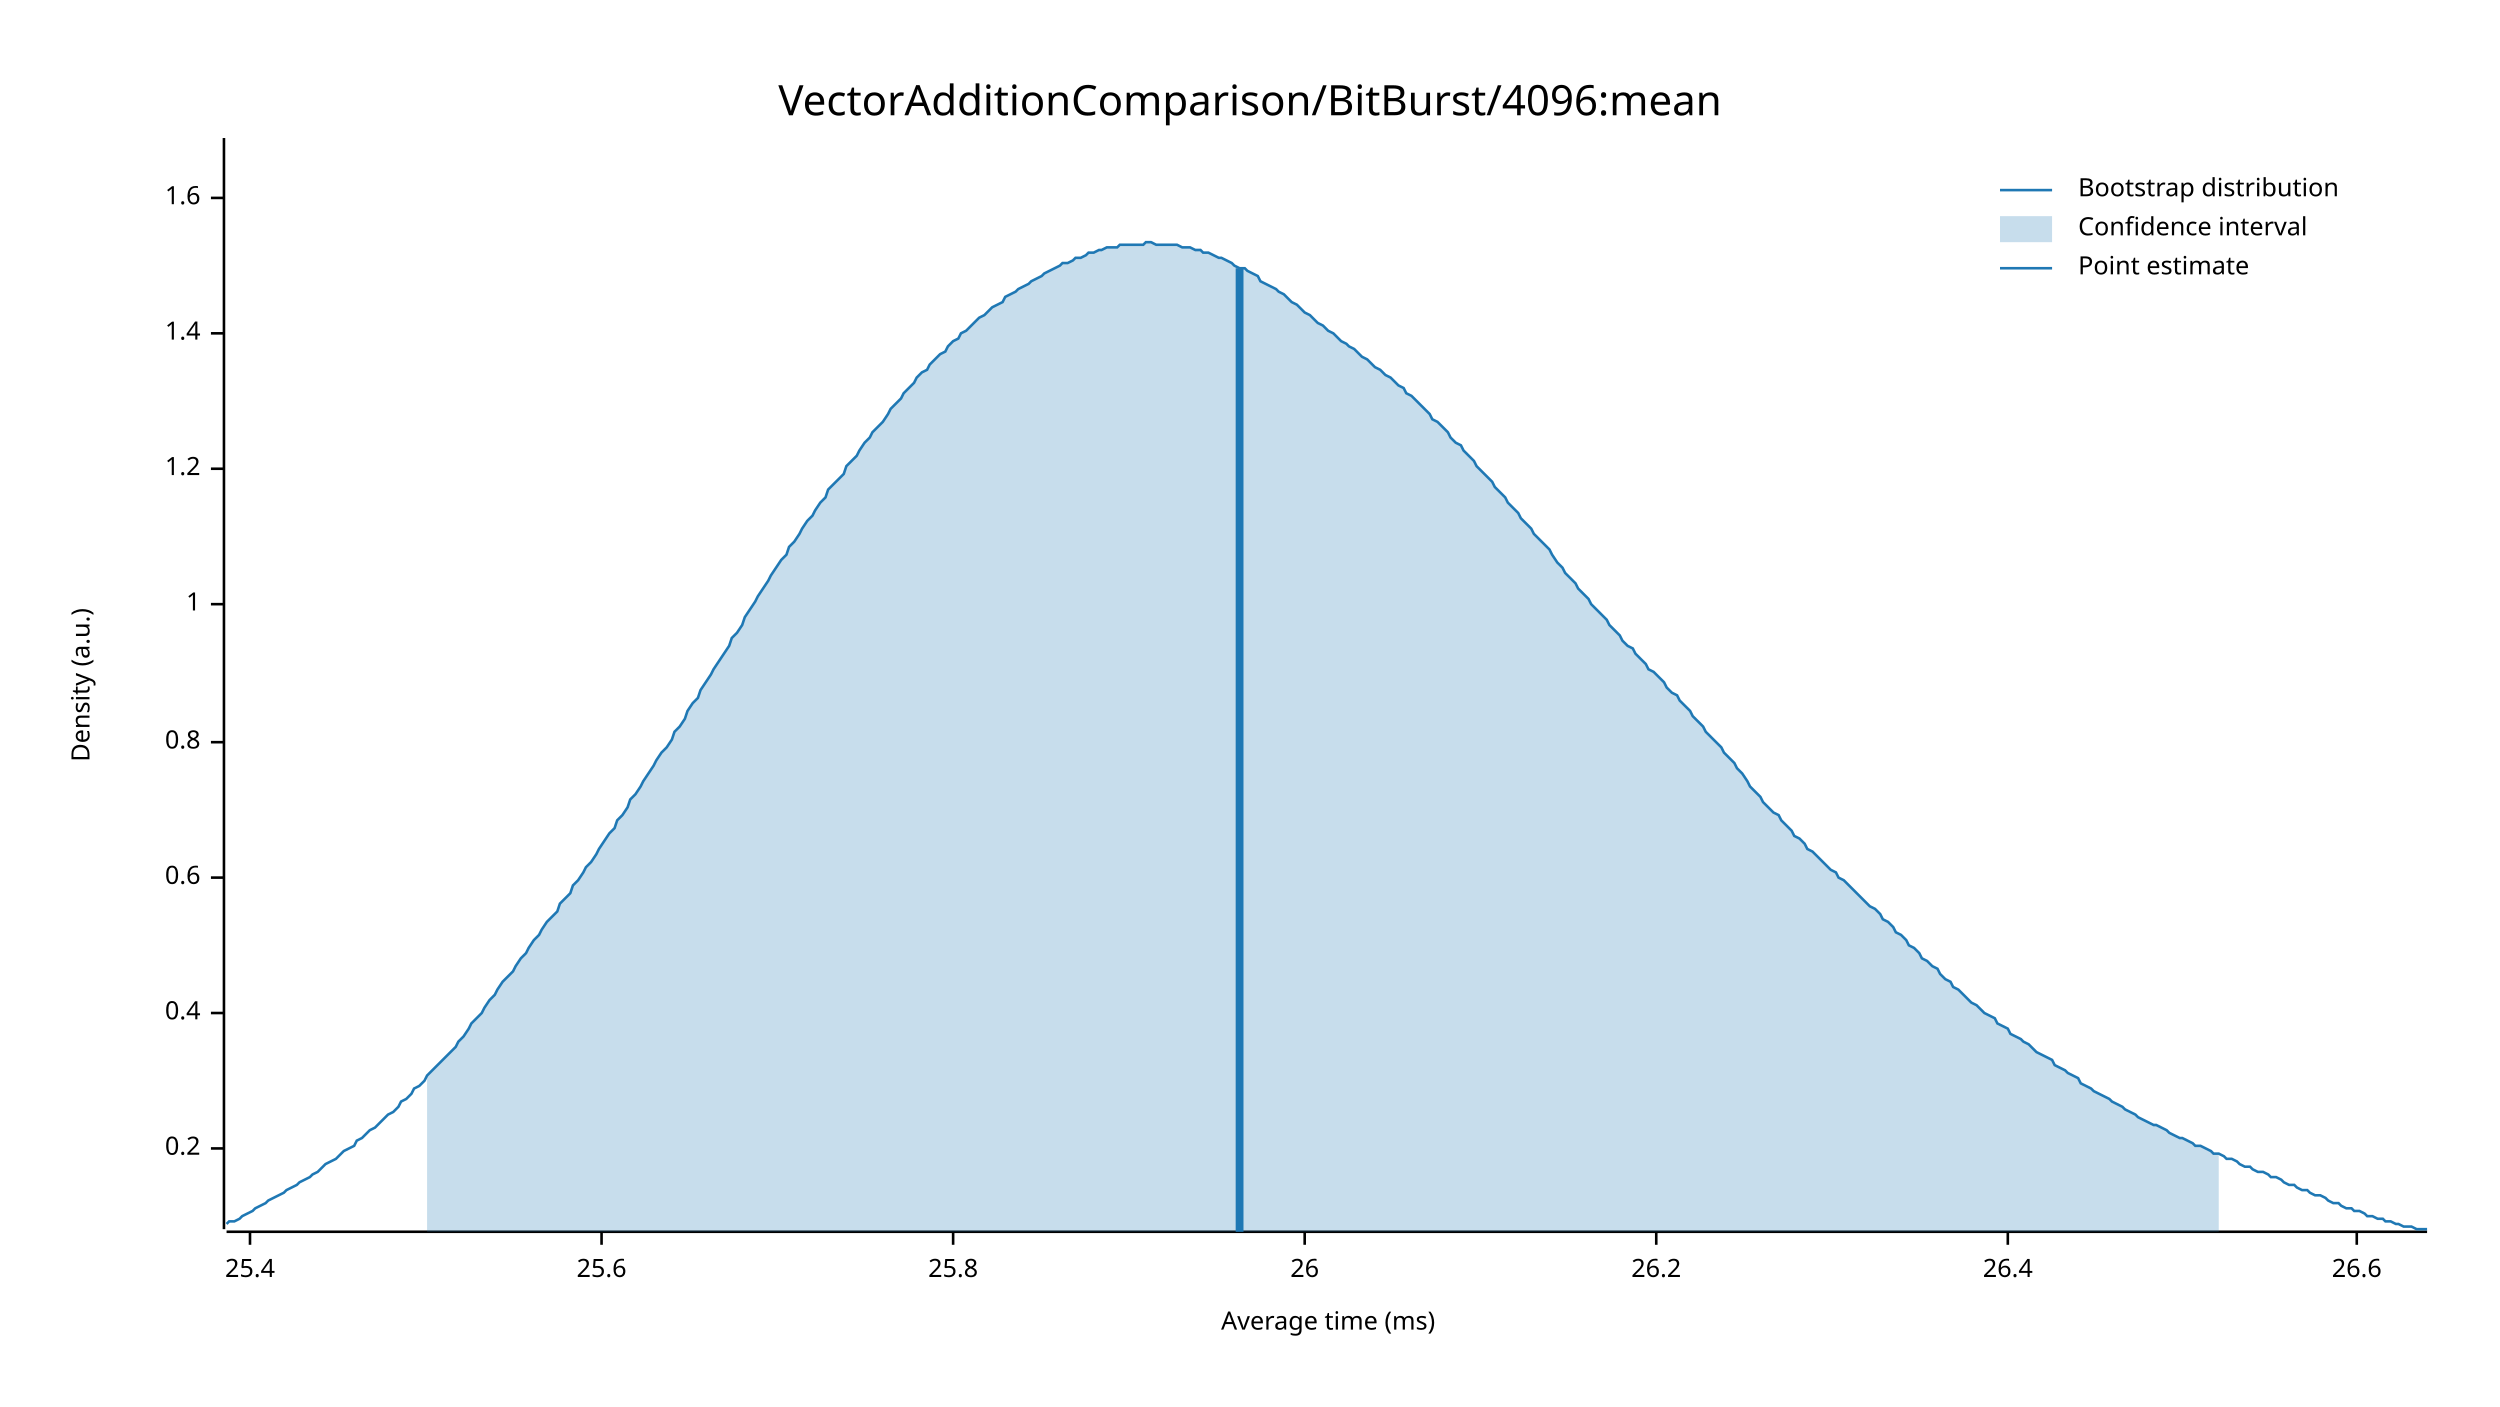
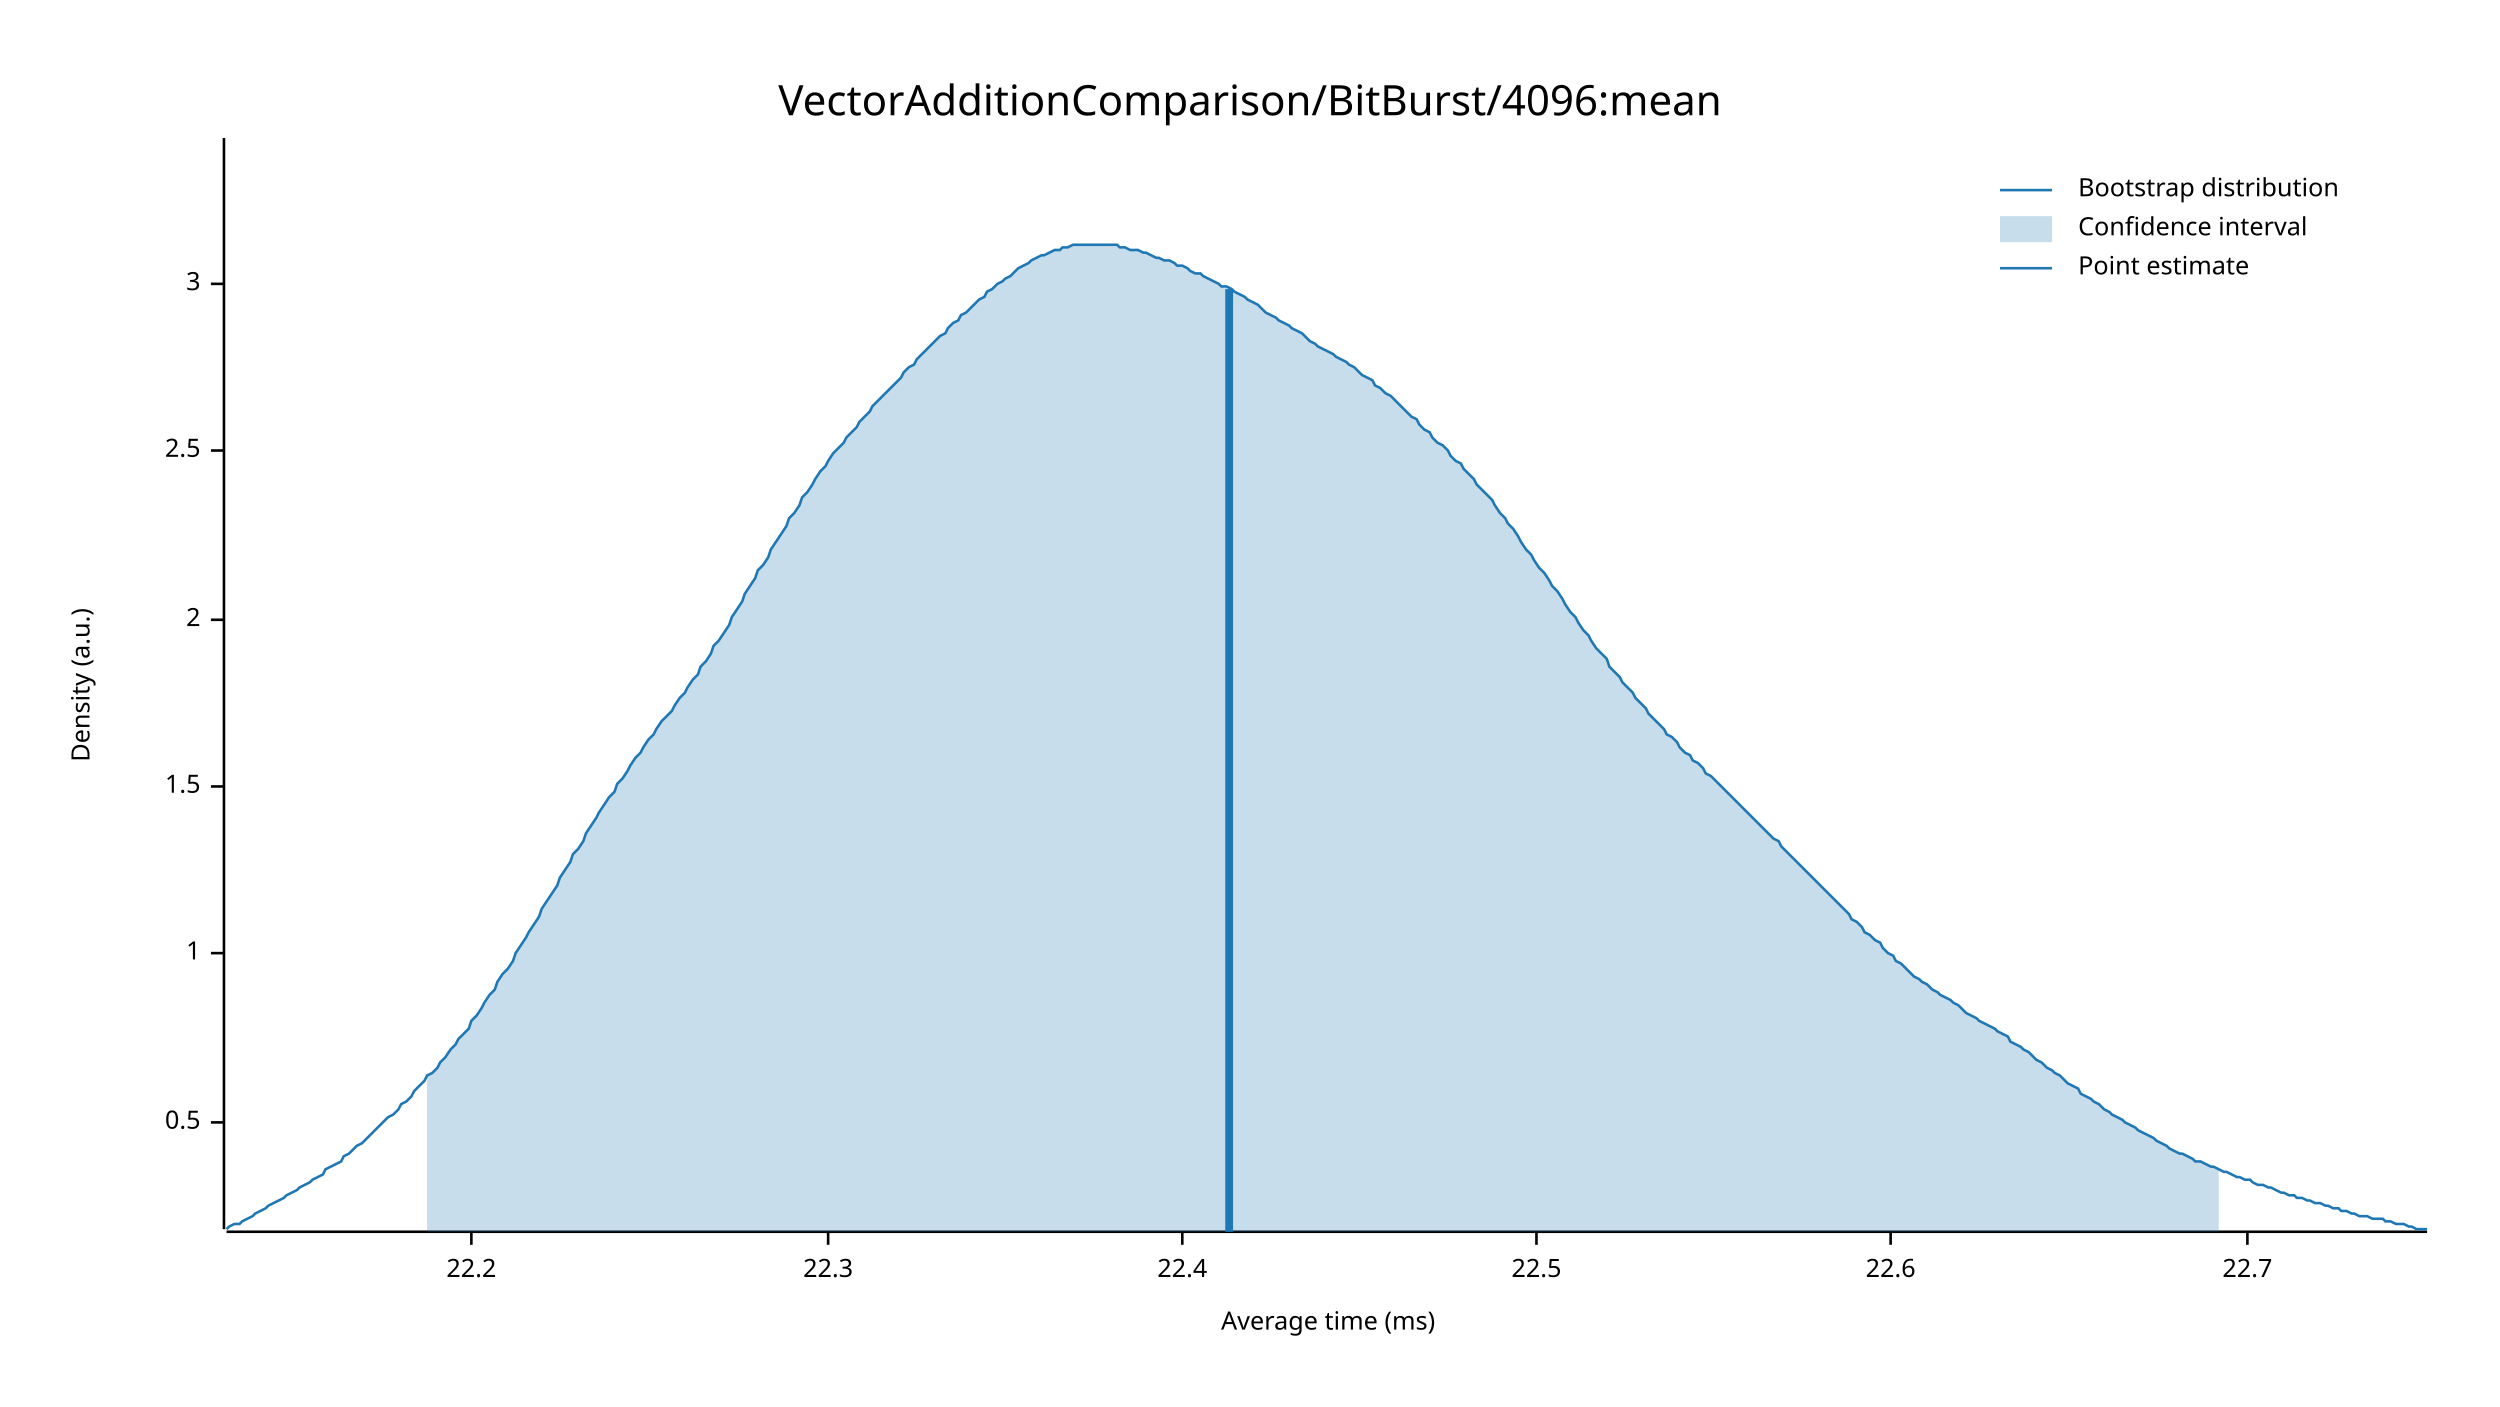
<svg xmlns="http://www.w3.org/2000/svg" width="960" height="540" viewBox="0 0 960 540">
  <text x="480" y="32" dy="0.76em" text-anchor="middle" font-family="sans-serif" font-size="16.129" opacity="1" fill="#000000">
VectorAdditionComparison/BitBurst/4096:mean
</text>
  <text x="27" y="263" dy="0.76em" text-anchor="middle" font-family="sans-serif" font-size="9.677" opacity="1" fill="#000000" transform="rotate(270, 27, 263)">
Density (a.u.)
</text>
  <text x="510" y="513" dy="-0.5ex" text-anchor="middle" font-family="sans-serif" font-size="9.677" opacity="1" fill="#000000">
Average time (ms)
</text>
  <polyline fill="none" opacity="1" stroke="#000000" stroke-width="1" points="86,53 86,472 " />
-   <text x="77" y="441" dy="0.5ex" text-anchor="end" font-family="sans-serif" font-size="9.677" opacity="1" fill="#000000">
- 0.2
+   <text x="77" y="431" dy="0.5ex" text-anchor="end" font-family="sans-serif" font-size="9.677" opacity="1" fill="#000000">
+ 0.5
</text>
-   <polyline fill="none" opacity="1" stroke="#000000" stroke-width="1" points="81,441 86,441 " />
-   <text x="77" y="389" dy="0.5ex" text-anchor="end" font-family="sans-serif" font-size="9.677" opacity="1" fill="#000000">
- 0.4
- </text>
-   <polyline fill="none" opacity="1" stroke="#000000" stroke-width="1" points="81,389 86,389 " />
-   <text x="77" y="337" dy="0.5ex" text-anchor="end" font-family="sans-serif" font-size="9.677" opacity="1" fill="#000000">
- 0.6
- </text>
-   <polyline fill="none" opacity="1" stroke="#000000" stroke-width="1" points="81,337 86,337 " />
-   <text x="77" y="285" dy="0.5ex" text-anchor="end" font-family="sans-serif" font-size="9.677" opacity="1" fill="#000000">
- 0.8
- </text>
-   <polyline fill="none" opacity="1" stroke="#000000" stroke-width="1" points="81,285 86,285 " />
-   <text x="77" y="232" dy="0.5ex" text-anchor="end" font-family="sans-serif" font-size="9.677" opacity="1" fill="#000000">
+   <polyline fill="none" opacity="1" stroke="#000000" stroke-width="1" points="81,431 86,431 " />
+   <text x="77" y="366" dy="0.5ex" text-anchor="end" font-family="sans-serif" font-size="9.677" opacity="1" fill="#000000">
1
</text>
-   <polyline fill="none" opacity="1" stroke="#000000" stroke-width="1" points="81,232 86,232 " />
-   <text x="77" y="180" dy="0.5ex" text-anchor="end" font-family="sans-serif" font-size="9.677" opacity="1" fill="#000000">
- 1.2
+   <polyline fill="none" opacity="1" stroke="#000000" stroke-width="1" points="81,366 86,366 " />
+   <text x="77" y="302" dy="0.5ex" text-anchor="end" font-family="sans-serif" font-size="9.677" opacity="1" fill="#000000">
+ 1.5
</text>
-   <polyline fill="none" opacity="1" stroke="#000000" stroke-width="1" points="81,180 86,180 " />
-   <text x="77" y="128" dy="0.5ex" text-anchor="end" font-family="sans-serif" font-size="9.677" opacity="1" fill="#000000">
- 1.4
+   <polyline fill="none" opacity="1" stroke="#000000" stroke-width="1" points="81,302 86,302 " />
+   <text x="77" y="238" dy="0.5ex" text-anchor="end" font-family="sans-serif" font-size="9.677" opacity="1" fill="#000000">
+ 2
</text>
-   <polyline fill="none" opacity="1" stroke="#000000" stroke-width="1" points="81,128 86,128 " />
-   <text x="77" y="76" dy="0.5ex" text-anchor="end" font-family="sans-serif" font-size="9.677" opacity="1" fill="#000000">
- 1.6
+   <polyline fill="none" opacity="1" stroke="#000000" stroke-width="1" points="81,238 86,238 " />
+   <text x="77" y="173" dy="0.5ex" text-anchor="end" font-family="sans-serif" font-size="9.677" opacity="1" fill="#000000">
+ 2.5
</text>
-   <polyline fill="none" opacity="1" stroke="#000000" stroke-width="1" points="81,76 86,76 " />
+   <polyline fill="none" opacity="1" stroke="#000000" stroke-width="1" points="81,173 86,173 " />
+   <text x="77" y="109" dy="0.5ex" text-anchor="end" font-family="sans-serif" font-size="9.677" opacity="1" fill="#000000">
+ 3
+ </text>
+   <polyline fill="none" opacity="1" stroke="#000000" stroke-width="1" points="81,109 86,109 " />
  <polyline fill="none" opacity="1" stroke="#000000" stroke-width="1" points="87,473 932,473 " />
-   <text x="96" y="483" dy="0.76em" text-anchor="middle" font-family="sans-serif" font-size="9.677" opacity="1" fill="#000000">
- 25.4
+   <text x="181" y="483" dy="0.76em" text-anchor="middle" font-family="sans-serif" font-size="9.677" opacity="1" fill="#000000">
+ 22.2
</text>
-   <polyline fill="none" opacity="1" stroke="#000000" stroke-width="1" points="96,473 96,478 " />
-   <text x="231" y="483" dy="0.76em" text-anchor="middle" font-family="sans-serif" font-size="9.677" opacity="1" fill="#000000">
- 25.6
+   <polyline fill="none" opacity="1" stroke="#000000" stroke-width="1" points="181,473 181,478 " />
+   <text x="318" y="483" dy="0.76em" text-anchor="middle" font-family="sans-serif" font-size="9.677" opacity="1" fill="#000000">
+ 22.3
</text>
-   <polyline fill="none" opacity="1" stroke="#000000" stroke-width="1" points="231,473 231,478 " />
-   <text x="366" y="483" dy="0.76em" text-anchor="middle" font-family="sans-serif" font-size="9.677" opacity="1" fill="#000000">
- 25.8
+   <polyline fill="none" opacity="1" stroke="#000000" stroke-width="1" points="318,473 318,478 " />
+   <text x="454" y="483" dy="0.76em" text-anchor="middle" font-family="sans-serif" font-size="9.677" opacity="1" fill="#000000">
+ 22.4
</text>
-   <polyline fill="none" opacity="1" stroke="#000000" stroke-width="1" points="366,473 366,478 " />
-   <text x="501" y="483" dy="0.76em" text-anchor="middle" font-family="sans-serif" font-size="9.677" opacity="1" fill="#000000">
- 26
+   <polyline fill="none" opacity="1" stroke="#000000" stroke-width="1" points="454,473 454,478 " />
+   <text x="590" y="483" dy="0.76em" text-anchor="middle" font-family="sans-serif" font-size="9.677" opacity="1" fill="#000000">
+ 22.5
</text>
-   <polyline fill="none" opacity="1" stroke="#000000" stroke-width="1" points="501,473 501,478 " />
-   <text x="636" y="483" dy="0.76em" text-anchor="middle" font-family="sans-serif" font-size="9.677" opacity="1" fill="#000000">
- 26.2
+   <polyline fill="none" opacity="1" stroke="#000000" stroke-width="1" points="590,473 590,478 " />
+   <text x="726" y="483" dy="0.76em" text-anchor="middle" font-family="sans-serif" font-size="9.677" opacity="1" fill="#000000">
+ 22.6
</text>
-   <polyline fill="none" opacity="1" stroke="#000000" stroke-width="1" points="636,473 636,478 " />
-   <text x="771" y="483" dy="0.76em" text-anchor="middle" font-family="sans-serif" font-size="9.677" opacity="1" fill="#000000">
- 26.4
+   <polyline fill="none" opacity="1" stroke="#000000" stroke-width="1" points="726,473 726,478 " />
+   <text x="863" y="483" dy="0.76em" text-anchor="middle" font-family="sans-serif" font-size="9.677" opacity="1" fill="#000000">
+ 22.7
</text>
-   <polyline fill="none" opacity="1" stroke="#000000" stroke-width="1" points="771,473 771,478 " />
-   <text x="905" y="483" dy="0.76em" text-anchor="middle" font-family="sans-serif" font-size="9.677" opacity="1" fill="#000000">
- 26.6
- </text>
-   <polyline fill="none" opacity="1" stroke="#000000" stroke-width="1" points="905,473 905,478 " />
-   <polyline fill="none" opacity="1" stroke="#1F78B4" stroke-width="1" points="87,470 88,469 90,469 92,468 93,467 95,466 97,465 98,464 100,463 102,462 103,461 105,460 107,459 109,458 110,457 112,456 114,455 115,454 117,453 119,452 120,451 122,450 124,448 125,447 127,446 129,445 131,443 132,442 134,441 136,440 137,438 139,437 141,435 142,434 144,433 146,431 147,430 149,428 151,427 153,425 154,423 156,422 158,420 159,418 161,417 163,415 164,413 166,411 168,409 169,408 171,406 173,404 175,402 176,400 178,398 180,395 181,393 183,391 185,389 186,387 188,384 190,382 191,380 193,377 195,375 197,373 198,371 200,368 202,366 203,364 205,361 207,359 208,357 210,354 212,352 214,350 215,347 217,345 219,343 220,340 222,338 224,335 225,333 227,331 229,328 230,326 232,323 234,320 236,318 237,315 239,313 241,310 242,307 244,305 246,302 247,300 249,297 251,294 252,292 254,289 256,287 258,284 259,281 261,279 263,276 264,273 266,270 268,268 269,265 271,262 273,259 274,257 276,254 278,251 280,248 281,245 283,243 285,240 286,237 288,234 290,231 291,229 293,226 295,223 296,221 298,218 300,215 302,213 303,210 305,208 307,205 308,203 310,200 312,198 313,196 315,193 317,191 318,188 320,186 322,184 324,182 325,179 327,177 329,175 330,173 332,170 334,168 335,166 337,164 339,162 341,159 342,157 344,155 346,153 347,151 349,149 351,147 352,145 354,143 356,142 357,140 359,138 361,136 363,135 364,133 366,131 368,130 369,128 371,127 373,125 374,124 376,122 378,121 379,120 381,118 383,117 385,116 386,114 388,113 390,112 391,111 393,110 395,109 396,108 398,107 400,106 401,105 403,104 405,103 407,102 408,101 410,101 412,100 413,99 415,99 417,98 418,97 420,97 422,96 423,96 425,95 427,95 429,95 430,94 432,94 434,94 435,94 437,94 439,94 440,93 442,93 444,94 445,94 447,94 449,94 451,94 452,94 454,95 456,95 457,95 459,96 461,96 462,97 464,97 466,98 468,99 469,99 471,100 473,101 474,102 476,103 478,103 479,104 481,105 483,106 484,108 486,109 488,110 490,111 491,112 493,113 495,115 496,116 498,117 500,119 501,120 503,121 505,123 506,124 508,125 510,127 512,128 513,129 515,131 517,132 518,133 520,134 522,136 523,137 525,138 527,140 528,141 530,142 532,144 534,145 535,146 537,148 539,149 540,151 542,152 544,154 545,155 547,157 549,159 550,161 552,162 554,164 556,166 557,168 559,170 561,171 562,173 564,175 566,177 567,179 569,181 571,183 573,185 574,187 576,189 578,191 579,193 581,195 583,197 584,199 586,201 588,203 589,205 591,207 593,209 595,211 596,213 598,216 600,218 601,220 603,222 605,224 606,226 608,228 610,230 611,232 613,234 615,236 617,238 618,240 620,242 622,244 623,246 625,248 627,249 628,251 630,253 632,255 633,257 635,258 637,260 639,262 640,264 642,266 644,267 645,269 647,271 649,273 650,275 652,277 654,279 655,281 657,283 659,285 661,287 662,289 664,291 666,293 667,295 669,297 671,300 672,302 674,304 676,306 677,308 679,310 681,312 683,313 684,315 686,317 688,319 689,321 691,322 693,324 694,326 696,327 698,329 700,331 701,332 703,334 705,335 706,337 708,338 710,340 711,341 713,343 715,345 716,346 718,348 720,349 722,351 723,353 725,354 727,356 728,358 730,359 732,361 733,363 735,364 737,366 738,368 740,369 742,371 744,372 745,374 747,376 749,377 750,379 752,380 754,382 755,383 757,385 759,386 760,387 762,389 764,390 766,391 767,393 769,394 771,395 772,397 774,398 776,399 777,400 779,401 781,403 782,404 784,405 786,406 788,407 789,409 791,410 793,411 794,412 796,413 798,414 799,416 801,417 803,418 804,419 806,420 808,421 810,422 811,423 813,424 815,425 816,426 818,427 820,428 821,429 823,430 825,431 827,432 828,432 830,433 832,434 833,435 835,436 837,437 838,437 840,438 842,439 843,440 845,440 847,441 849,442 850,443 852,443 854,444 855,445 857,445 859,446 860,447 862,448 864,448 865,449 867,450 869,450 871,451 872,452 874,452 876,453 877,454 879,455 881,455 882,456 884,457 886,457 887,458 889,459 891,459 893,460 894,461 896,462 898,462 899,463 901,464 903,464 904,465 906,465 908,466 909,467 911,467 913,468 915,468 916,469 918,469 920,470 921,470 923,471 925,471 926,471 928,472 930,472 932,472 " />
-   <polygon opacity="0.25" fill="#1F78B4" points="164,413 166,411 168,409 169,408 171,406 173,404 175,402 176,400 178,398 180,395 181,393 183,391 185,389 186,387 188,384 190,382 191,380 193,377 195,375 197,373 198,371 200,368 202,366 203,364 205,361 207,359 208,357 210,354 212,352 214,350 215,347 217,345 219,343 220,340 222,338 224,335 225,333 227,331 229,328 230,326 232,323 234,320 236,318 237,315 239,313 241,310 242,307 244,305 246,302 247,300 249,297 251,294 252,292 254,289 256,287 258,284 259,281 261,279 263,276 264,273 266,270 268,268 269,265 271,262 273,259 274,257 276,254 278,251 280,248 281,245 283,243 285,240 286,237 288,234 290,231 291,229 293,226 295,223 296,221 298,218 300,215 302,213 303,210 305,208 307,205 308,203 310,200 312,198 313,196 315,193 317,191 318,188 320,186 322,184 324,182 325,179 327,177 329,175 330,173 332,170 334,168 335,166 337,164 339,162 341,159 342,157 344,155 346,153 347,151 349,149 351,147 352,145 354,143 356,142 357,140 359,138 361,136 363,135 364,133 366,131 368,130 369,128 371,127 373,125 374,124 376,122 378,121 379,120 381,118 383,117 385,116 386,114 388,113 390,112 391,111 393,110 395,109 396,108 398,107 400,106 401,105 403,104 405,103 407,102 408,101 410,101 412,100 413,99 415,99 417,98 418,97 420,97 422,96 423,96 425,95 427,95 429,95 430,94 432,94 434,94 435,94 437,94 439,94 440,93 442,93 444,94 445,94 447,94 449,94 451,94 452,94 454,95 456,95 457,95 459,96 461,96 462,97 464,97 466,98 468,99 469,99 471,100 473,101 474,102 476,103 478,103 479,104 481,105 483,106 484,108 486,109 488,110 490,111 491,112 493,113 495,115 496,116 498,117 500,119 501,120 503,121 505,123 506,124 508,125 510,127 512,128 513,129 515,131 517,132 518,133 520,134 522,136 523,137 525,138 527,140 528,141 530,142 532,144 534,145 535,146 537,148 539,149 540,151 542,152 544,154 545,155 547,157 549,159 550,161 552,162 554,164 556,166 557,168 559,170 561,171 562,173 564,175 566,177 567,179 569,181 571,183 573,185 574,187 576,189 578,191 579,193 581,195 583,197 584,199 586,201 588,203 589,205 591,207 593,209 595,211 596,213 598,216 600,218 601,220 603,222 605,224 606,226 608,228 610,230 611,232 613,234 615,236 617,238 618,240 620,242 622,244 623,246 625,248 627,249 628,251 630,253 632,255 633,257 635,258 637,260 639,262 640,264 642,266 644,267 645,269 647,271 649,273 650,275 652,277 654,279 655,281 657,283 659,285 661,287 662,289 664,291 666,293 667,295 669,297 671,300 672,302 674,304 676,306 677,308 679,310 681,312 683,313 684,315 686,317 688,319 689,321 691,322 693,324 694,326 696,327 698,329 700,331 701,332 703,334 705,335 706,337 708,338 710,340 711,341 713,343 715,345 716,346 718,348 720,349 722,351 723,353 725,354 727,356 728,358 730,359 732,361 733,363 735,364 737,366 738,368 740,369 742,371 744,372 745,374 747,376 749,377 750,379 752,380 754,382 755,383 757,385 759,386 760,387 762,389 764,390 766,391 767,393 769,394 771,395 772,397 774,398 776,399 777,400 779,401 781,403 782,404 784,405 786,406 788,407 789,409 791,410 793,411 794,412 796,413 798,414 799,416 801,417 803,418 804,419 806,420 808,421 810,422 811,423 813,424 815,425 816,426 818,427 820,428 821,429 823,430 825,431 827,432 828,432 830,433 832,434 833,435 835,436 837,437 838,437 840,438 842,439 843,440 845,440 847,441 849,442 850,443 852,443 852,473 164,473 " />
-   <polyline fill="none" opacity="1" stroke="#1F78B4" stroke-width="3" points="476,473 476,103 " />
+   <polyline fill="none" opacity="1" stroke="#000000" stroke-width="1" points="863,473 863,478 " />
+   <polyline fill="none" opacity="1" stroke="#1F78B4" stroke-width="1" points="87,472 88,471 90,470 92,470 93,469 95,468 97,467 98,466 100,465 102,464 103,463 105,462 107,461 109,460 110,459 112,458 114,457 115,456 117,455 119,454 120,453 122,452 124,451 125,449 127,448 129,447 131,446 132,444 134,443 136,441 137,440 139,439 141,437 142,436 144,434 146,432 147,431 149,429 151,428 153,426 154,424 156,423 158,421 159,419 161,417 163,415 164,413 166,412 168,410 169,408 171,406 173,403 175,401 176,399 178,397 180,395 181,392 183,390 185,387 186,385 188,382 190,380 191,377 193,374 195,372 197,369 198,366 200,363 202,360 203,358 205,355 207,352 208,349 210,346 212,343 214,340 215,337 217,334 219,331 220,328 222,326 224,323 225,320 227,317 229,314 230,312 232,309 234,306 236,304 237,301 239,299 241,296 242,294 244,291 246,289 247,287 249,284 251,282 252,280 254,277 256,275 258,273 259,271 261,268 263,266 264,264 266,261 268,259 269,256 271,254 273,251 274,248 276,246 278,243 280,240 281,237 283,234 285,231 286,228 288,225 290,222 291,219 293,217 295,214 296,211 298,208 300,205 302,202 303,199 305,197 307,194 308,191 310,189 312,186 313,184 315,181 317,179 318,177 320,174 322,172 324,170 325,168 327,166 329,164 330,162 332,160 334,158 335,156 337,154 339,152 341,150 342,149 344,147 346,145 347,143 349,141 351,140 352,138 354,136 356,134 357,133 359,131 361,129 363,128 364,126 366,124 368,123 369,121 371,120 373,118 374,117 376,115 378,114 379,112 381,111 383,109 385,108 386,107 388,106 390,104 391,103 393,102 395,101 396,100 398,99 400,98 401,98 403,97 405,96 407,96 408,95 410,95 412,94 413,94 415,94 417,94 418,94 420,94 422,94 423,94 425,94 427,94 429,94 430,95 432,95 434,96 435,96 437,96 439,97 440,97 442,98 444,99 445,99 447,100 449,100 451,101 452,102 454,102 456,103 457,104 459,105 461,105 462,106 464,107 466,108 468,109 469,110 471,110 473,111 474,112 476,113 478,114 479,115 481,116 483,117 484,118 486,120 488,121 490,122 491,123 493,124 495,125 496,126 498,127 500,128 501,129 503,131 505,132 506,133 508,134 510,135 512,136 513,137 515,138 517,139 518,140 520,141 522,143 523,144 525,145 527,146 528,148 530,149 532,151 534,152 535,153 537,155 539,157 540,158 542,160 544,161 545,163 547,165 549,166 550,168 552,170 554,171 556,173 557,175 559,177 561,178 562,180 564,182 566,184 567,186 569,188 571,190 573,192 574,194 576,197 578,199 579,201 581,203 583,206 584,208 586,211 588,213 589,215 591,218 593,220 595,223 596,225 598,227 600,230 601,232 603,235 605,237 606,239 608,242 610,244 611,246 613,249 615,251 617,253 618,256 620,258 622,260 623,262 625,264 627,266 628,268 630,270 632,272 633,274 635,276 637,278 639,280 640,282 642,283 644,285 645,287 647,289 649,290 650,292 652,293 654,295 655,297 657,298 659,300 661,302 662,303 664,305 666,307 667,308 669,310 671,312 672,313 674,315 676,317 677,318 679,320 681,322 683,323 684,325 686,327 688,329 689,330 691,332 693,334 694,335 696,337 698,339 700,341 701,342 703,344 705,346 706,347 708,349 710,351 711,353 713,354 715,356 716,358 718,359 720,361 722,362 723,364 725,366 727,367 728,369 730,370 732,372 733,373 735,375 737,376 738,377 740,378 742,380 744,381 745,382 747,383 749,384 750,385 752,386 754,388 755,389 757,390 759,391 760,392 762,393 764,394 766,395 767,396 769,397 771,398 772,400 774,401 776,402 777,403 779,404 781,406 782,407 784,408 786,410 788,411 789,412 791,413 793,415 794,416 796,417 798,418 799,420 801,421 803,422 804,423 806,424 808,426 810,427 811,428 813,429 815,430 816,431 818,432 820,433 821,434 823,435 825,436 827,437 828,438 830,439 832,440 833,441 835,442 837,443 838,443 840,444 842,445 843,446 845,446 847,447 849,448 850,448 852,449 854,450 855,450 857,451 859,452 860,452 862,453 864,453 865,454 867,455 869,455 871,456 872,456 874,457 876,458 877,458 879,459 881,459 882,460 884,460 886,461 887,461 889,462 891,462 893,463 894,463 896,464 898,464 899,465 901,465 903,466 904,466 906,467 908,467 909,467 911,468 913,468 915,468 916,469 918,469 920,470 921,470 923,470 925,471 926,471 928,472 930,472 932,472 " />
+   <polygon opacity="0.25" fill="#1F78B4" points="164,413 166,412 168,410 169,408 171,406 173,403 175,401 176,399 178,397 180,395 181,392 183,390 185,387 186,385 188,382 190,380 191,377 193,374 195,372 197,369 198,366 200,363 202,360 203,358 205,355 207,352 208,349 210,346 212,343 214,340 215,337 217,334 219,331 220,328 222,326 224,323 225,320 227,317 229,314 230,312 232,309 234,306 236,304 237,301 239,299 241,296 242,294 244,291 246,289 247,287 249,284 251,282 252,280 254,277 256,275 258,273 259,271 261,268 263,266 264,264 266,261 268,259 269,256 271,254 273,251 274,248 276,246 278,243 280,240 281,237 283,234 285,231 286,228 288,225 290,222 291,219 293,217 295,214 296,211 298,208 300,205 302,202 303,199 305,197 307,194 308,191 310,189 312,186 313,184 315,181 317,179 318,177 320,174 322,172 324,170 325,168 327,166 329,164 330,162 332,160 334,158 335,156 337,154 339,152 341,150 342,149 344,147 346,145 347,143 349,141 351,140 352,138 354,136 356,134 357,133 359,131 361,129 363,128 364,126 366,124 368,123 369,121 371,120 373,118 374,117 376,115 378,114 379,112 381,111 383,109 385,108 386,107 388,106 390,104 391,103 393,102 395,101 396,100 398,99 400,98 401,98 403,97 405,96 407,96 408,95 410,95 412,94 413,94 415,94 417,94 418,94 420,94 422,94 423,94 425,94 427,94 429,94 430,95 432,95 434,96 435,96 437,96 439,97 440,97 442,98 444,99 445,99 447,100 449,100 451,101 452,102 454,102 456,103 457,104 459,105 461,105 462,106 464,107 466,108 468,109 469,110 471,110 473,111 474,112 476,113 478,114 479,115 481,116 483,117 484,118 486,120 488,121 490,122 491,123 493,124 495,125 496,126 498,127 500,128 501,129 503,131 505,132 506,133 508,134 510,135 512,136 513,137 515,138 517,139 518,140 520,141 522,143 523,144 525,145 527,146 528,148 530,149 532,151 534,152 535,153 537,155 539,157 540,158 542,160 544,161 545,163 547,165 549,166 550,168 552,170 554,171 556,173 557,175 559,177 561,178 562,180 564,182 566,184 567,186 569,188 571,190 573,192 574,194 576,197 578,199 579,201 581,203 583,206 584,208 586,211 588,213 589,215 591,218 593,220 595,223 596,225 598,227 600,230 601,232 603,235 605,237 606,239 608,242 610,244 611,246 613,249 615,251 617,253 618,256 620,258 622,260 623,262 625,264 627,266 628,268 630,270 632,272 633,274 635,276 637,278 639,280 640,282 642,283 644,285 645,287 647,289 649,290 650,292 652,293 654,295 655,297 657,298 659,300 661,302 662,303 664,305 666,307 667,308 669,310 671,312 672,313 674,315 676,317 677,318 679,320 681,322 683,323 684,325 686,327 688,329 689,330 691,332 693,334 694,335 696,337 698,339 700,341 701,342 703,344 705,346 706,347 708,349 710,351 711,353 713,354 715,356 716,358 718,359 720,361 722,362 723,364 725,366 727,367 728,369 730,370 732,372 733,373 735,375 737,376 738,377 740,378 742,380 744,381 745,382 747,383 749,384 750,385 752,386 754,388 755,389 757,390 759,391 760,392 762,393 764,394 766,395 767,396 769,397 771,398 772,400 774,401 776,402 777,403 779,404 781,406 782,407 784,408 786,410 788,411 789,412 791,413 793,415 794,416 796,417 798,418 799,420 801,421 803,422 804,423 806,424 808,426 810,427 811,428 813,429 815,430 816,431 818,432 820,433 821,434 823,435 825,436 827,437 828,438 830,439 832,440 833,441 835,442 837,443 838,443 840,444 842,445 843,446 845,446 847,447 849,448 850,448 852,449 852,473 164,473 " />
+   <polyline fill="none" opacity="1" stroke="#1F78B4" stroke-width="3" points="472,473 472,111 " />
  <text x="798" y="68" dy="0.76em" text-anchor="start" font-family="sans-serif" font-size="9.677" opacity="1" fill="#000000">
Bootstrap distribution
</text>
  <text x="798" y="83" dy="0.76em" text-anchor="start" font-family="sans-serif" font-size="9.677" opacity="1" fill="#000000">
Confidence interval
</text>
  <text x="798" y="98" dy="0.76em" text-anchor="start" font-family="sans-serif" font-size="9.677" opacity="1" fill="#000000">
Point estimate
</text>
  <polyline fill="none" opacity="1" stroke="#1F78B4" stroke-width="1" points="768,73 788,73 " />
  <rect x="768" y="83" width="20" height="10" opacity="0.25" fill="#1F78B4" stroke="none" />
  <polyline fill="none" opacity="1" stroke="#1F78B4" stroke-width="1" points="768,103 788,103 " />
</svg>
